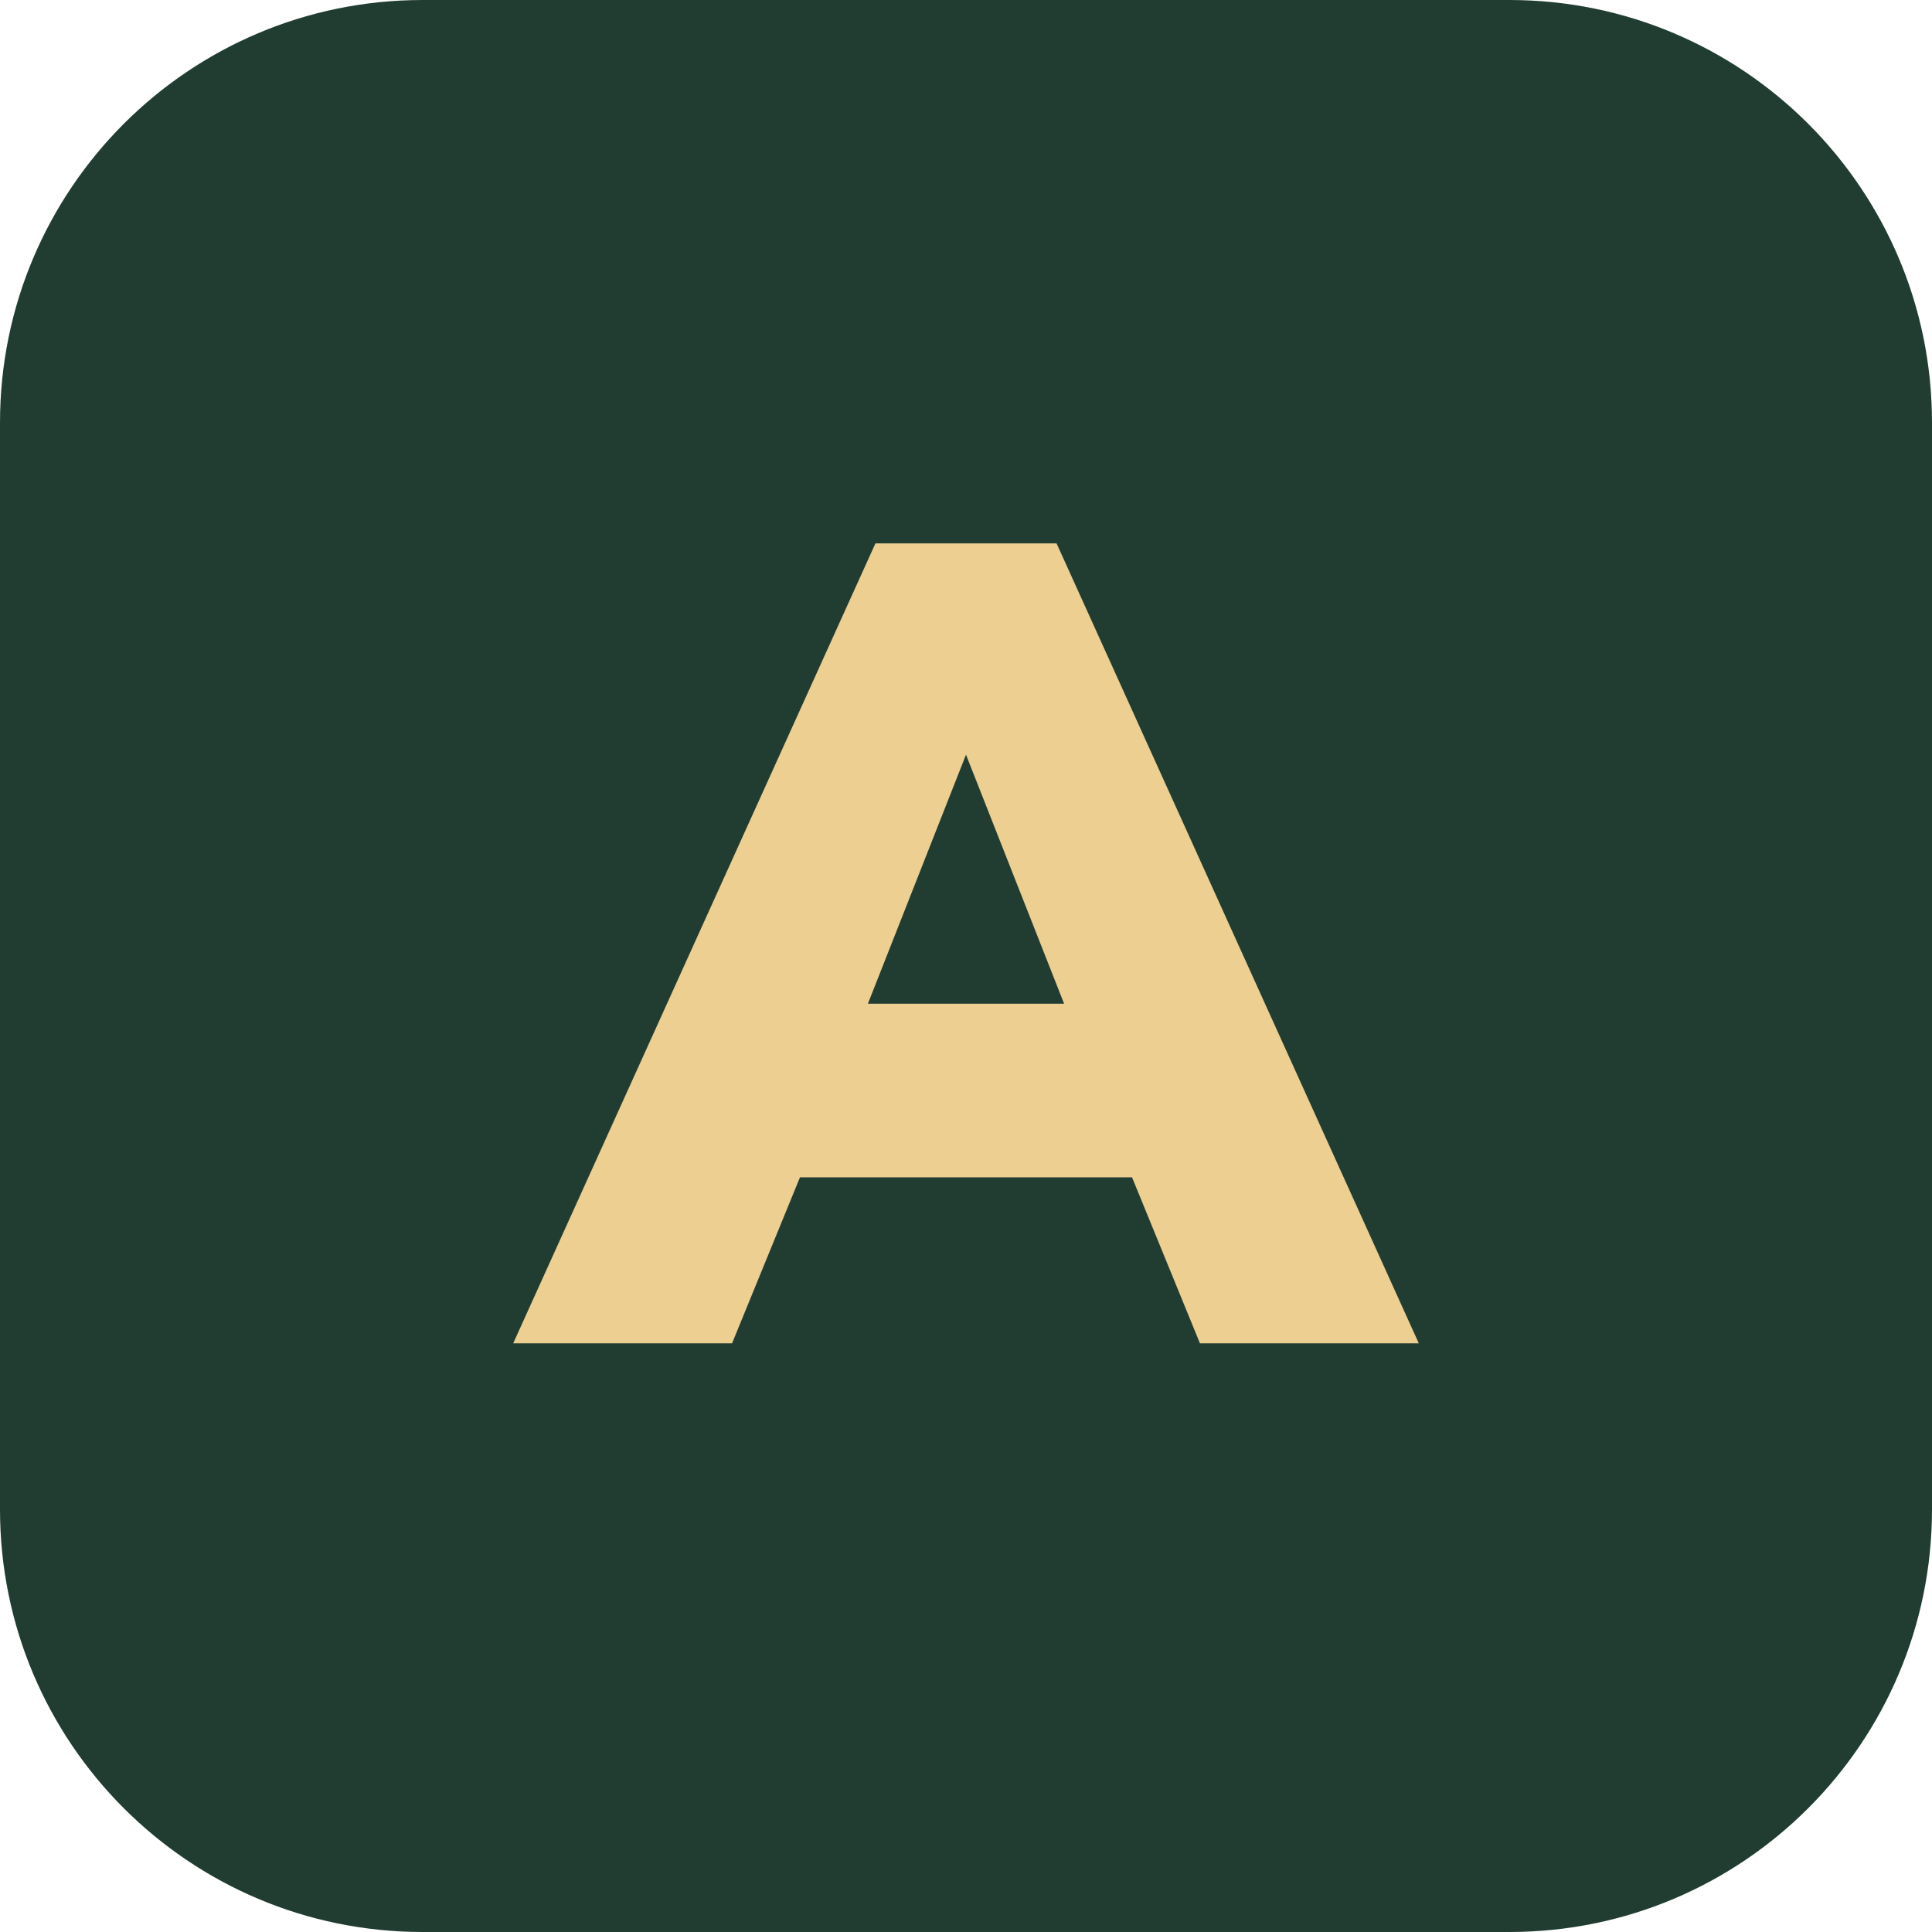
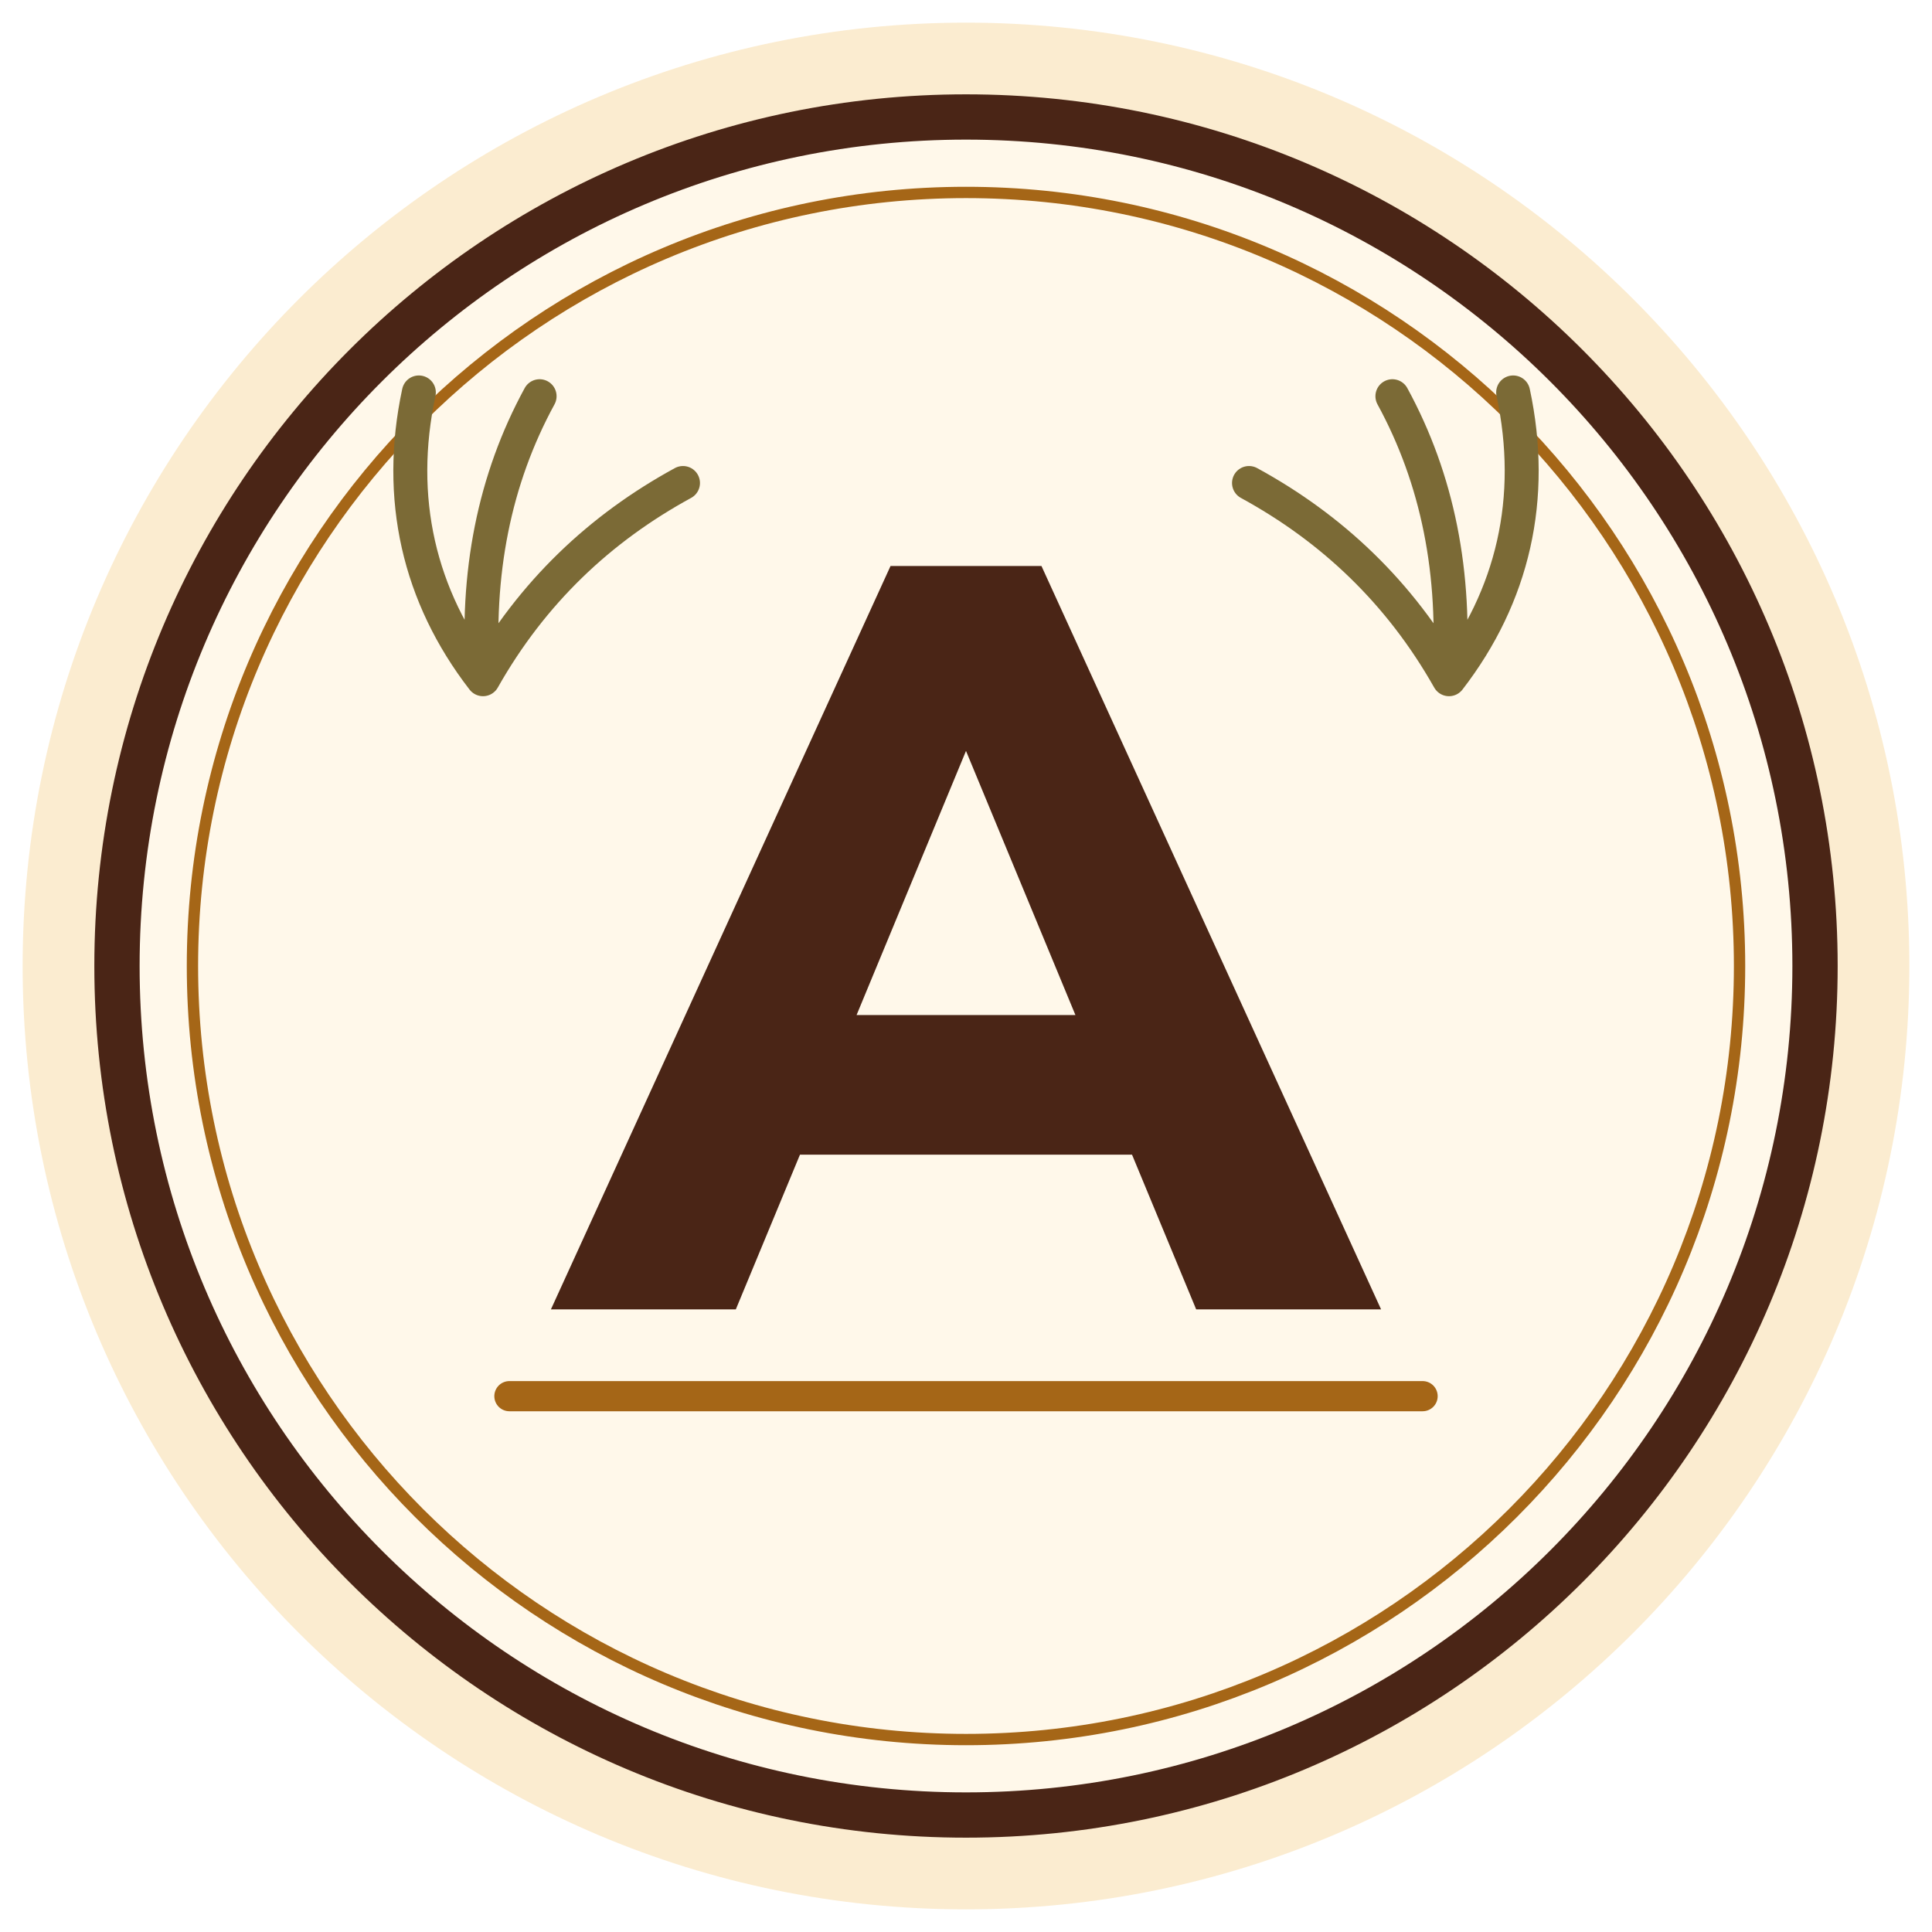
- <svg xmlns="http://www.w3.org/2000/svg" viewBox="0 0 512 512">
-   <rect width="512" height="512" rx="112" fill="#213d32" />
-   <path d="M136 356 232 144h48l96 212h-58l-18-44h-88l-18 44Zm94-90h52l-26-66Z" fill="#edcf91" />
+ <svg xmlns="http://www.w3.org/2000/svg" viewBox="0 0 512 512" role="img" aria-label="Al Anan Roastery">
+   <circle cx="256" cy="256" r="250" fill="#fbecd0" />
+   <circle cx="256" cy="256" r="225" fill="#fff8ea" stroke="#4a2516" stroke-width="12" />
+   <circle cx="256" cy="256" r="205" fill="none" stroke="#a56617" stroke-width="3" />
+   <path d="M146 347 236 150h40l90 197h-49l-17-41h-88l-17 41Zm81-78h58l-29-70Z" fill="#4a2516" />
+   <path d="M135 370h242" stroke="#a56617" stroke-linecap="round" stroke-width="8" />
+   <path d="M128 180c-17-22-23-48-17-76m17 76c-2-28 3-53 15-75m-15 75c13-23 31-40 53-52" fill="none" stroke="#7b6a36" stroke-linecap="round" stroke-width="9" />
+   <path d="M384 180c17-22 23-48 17-76m-17 76c2-28-3-53-15-75m15 75c-13-23-31-40-53-52" fill="none" stroke="#7b6a36" stroke-linecap="round" stroke-width="9" />
</svg>
